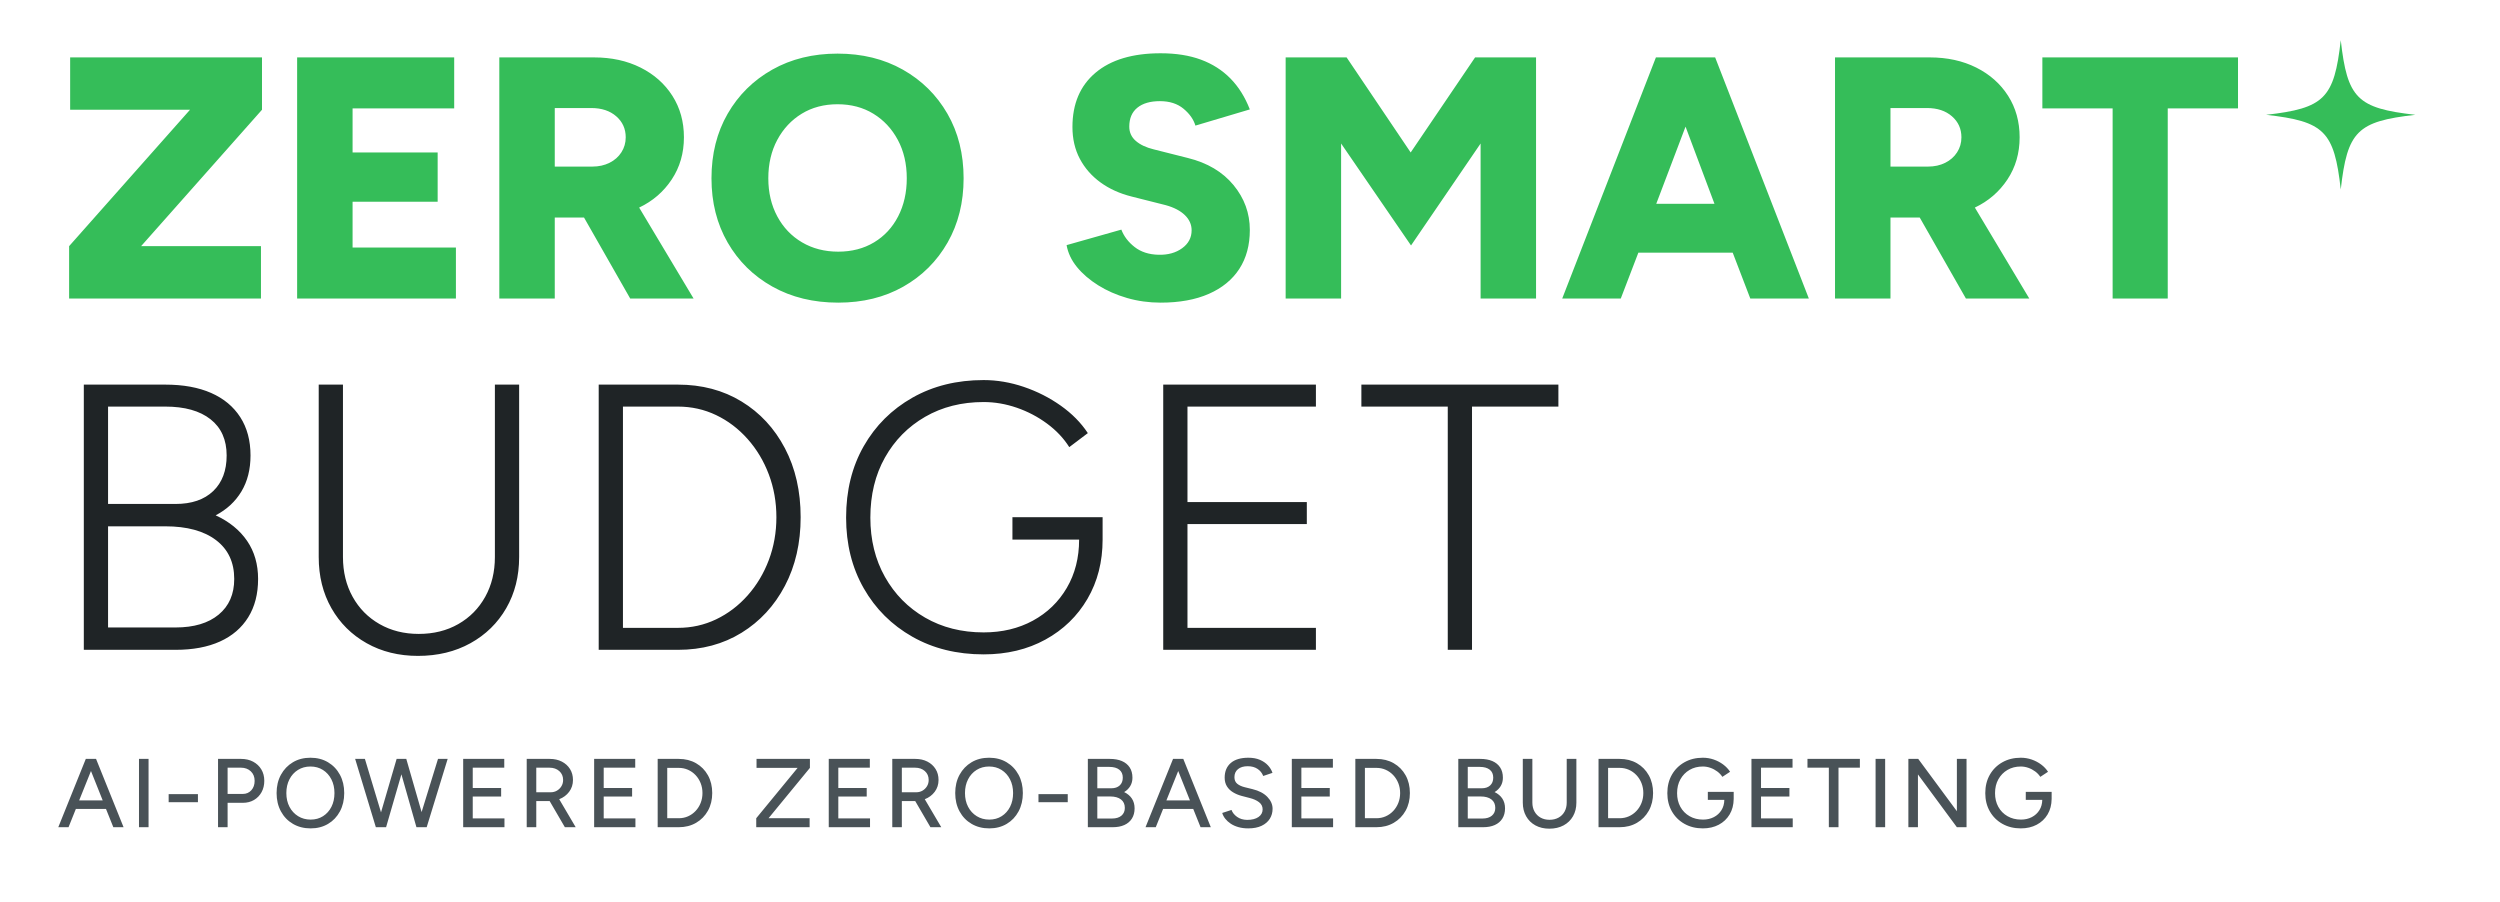
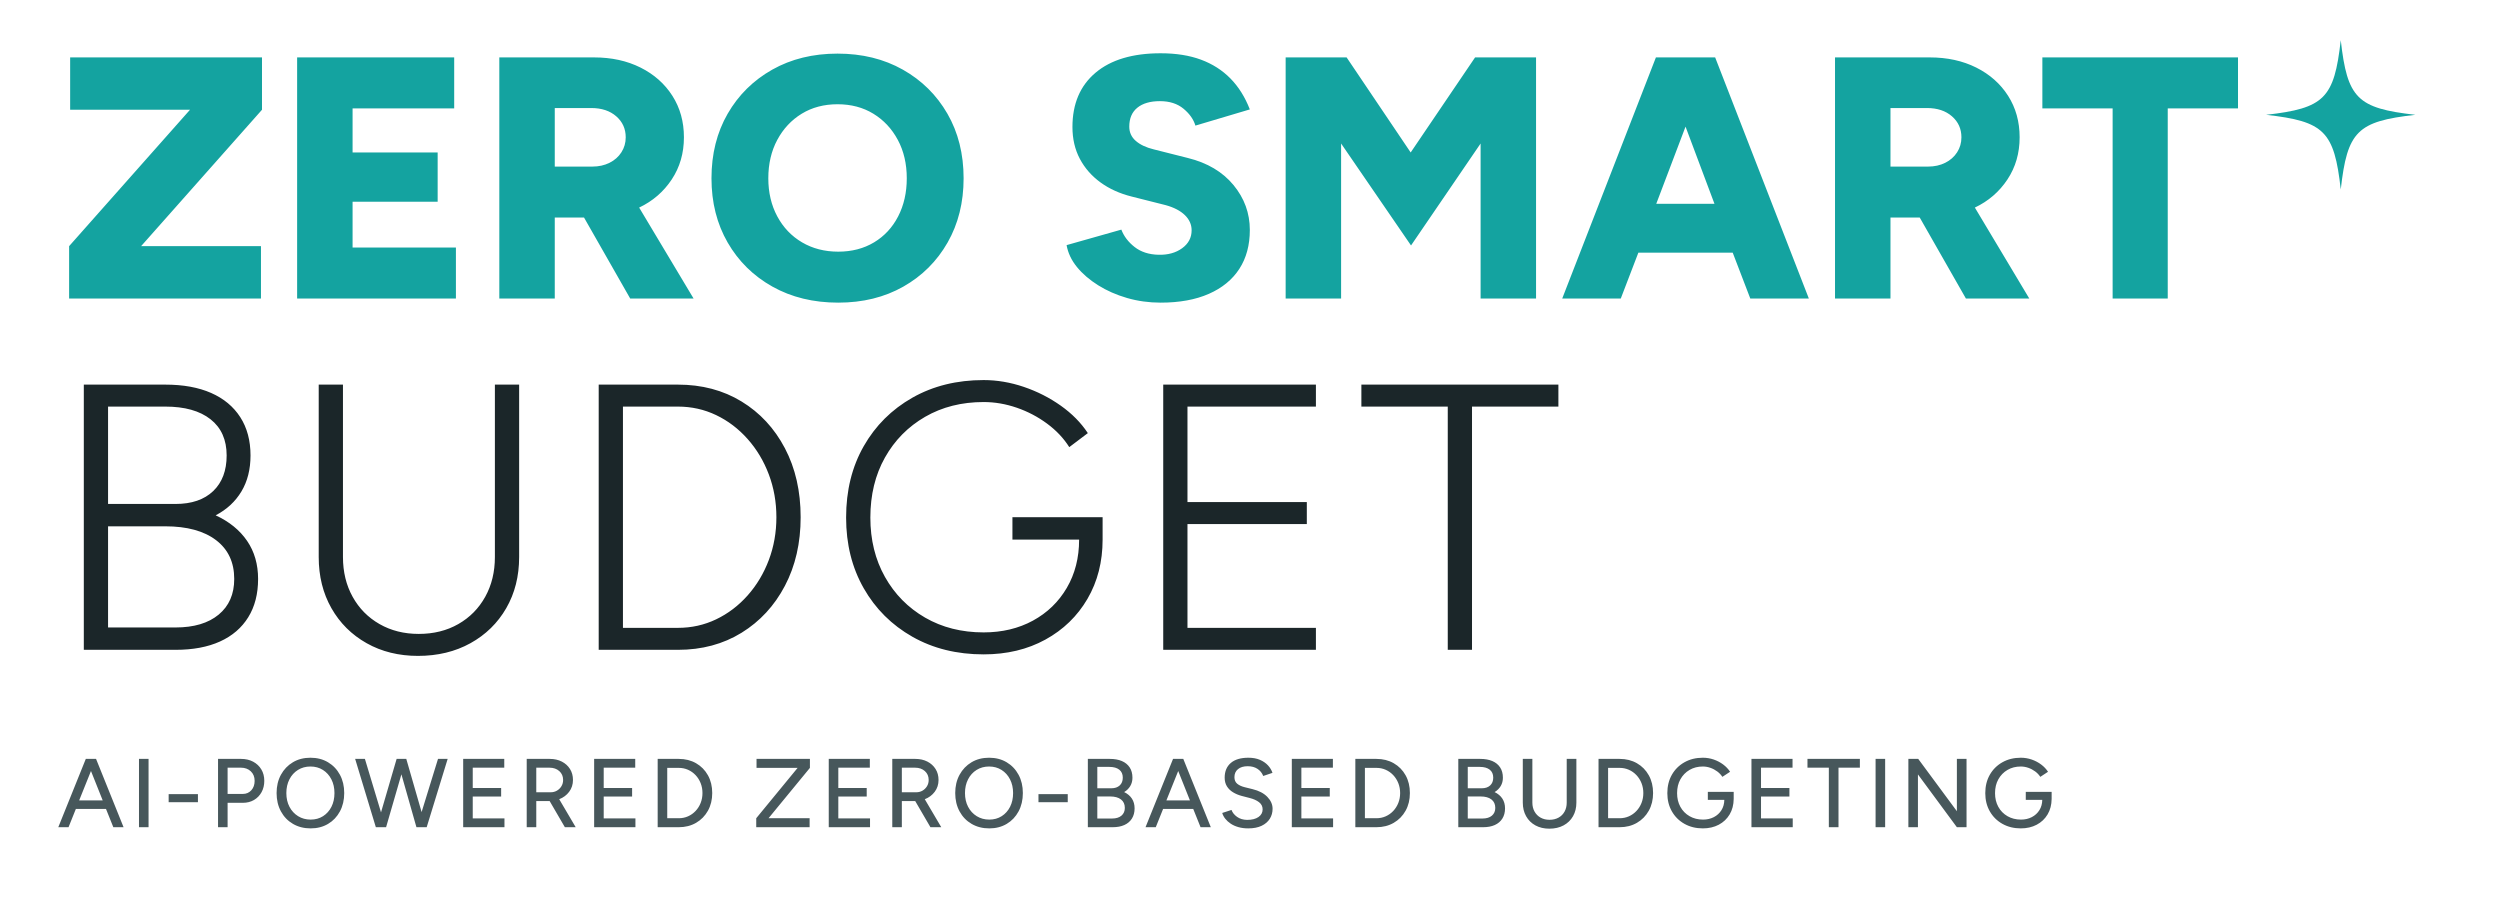
<svg xmlns="http://www.w3.org/2000/svg" viewBox="0 0 871 314" width="871" height="314" role="img" aria-label="Zero Smart Budget: AI-Powered Zero-Based Budgeting">
-   <path fill="#35bd59" d="M24.08 104.0V85.76L66.2 38.24H24.44V20.0H91.28V38.24L49.16 85.76H90.92V104.0Z M103.52 104.0V20.0H158.24V37.76H122.84V53.12H152.48V70.28H122.84V86.24H158.84V104.0Z M173.96 104.0V20.0H206.96Q216.08 20.0 223.16 23.54Q230.24 27.08 234.26 33.38Q238.28 39.68 238.28 47.84Q238.28 56.12 234.02 62.54Q229.76 68.96 222.68 72.32L241.64 104.0H219.56L203.48 75.8H193.28V104.0ZM193.28 58.04H206.36Q209.72 58.04 212.36 56.72Q215.0 55.4 216.5 53.06Q218.0 50.72 218.0 47.84Q218.0 43.4 214.7 40.52Q211.4 37.64 206.0 37.64H193.28Z M292.04 105.44Q279.08 105.44 269.12 99.86Q259.16 94.28 253.52 84.5Q247.88 74.72 247.88 62.12Q247.88 49.4 253.52 39.62Q259.16 29.84 269.06 24.26Q278.96 18.68 291.8 18.68Q304.64 18.68 314.54 24.26Q324.44 29.84 330.08 39.62Q335.72 49.4 335.72 62.12Q335.72 74.72 330.14 84.5Q324.56 94.28 314.72 99.86Q304.88 105.44 292.04 105.44ZM292.04 87.68Q299.12 87.68 304.52 84.44Q309.92 81.2 312.92 75.38Q315.92 69.56 315.92 62.12Q315.92 54.56 312.8 48.74Q309.68 42.92 304.28 39.62Q298.88 36.32 291.8 36.32Q284.72 36.32 279.32 39.62Q273.92 42.92 270.8 48.74Q267.68 54.56 267.68 62.12Q267.68 69.56 270.8 75.38Q273.92 81.2 279.44 84.44Q284.96 87.68 292.04 87.68Z  M404.36 105.44Q398.24 105.44 392.66 103.82Q387.08 102.2 382.58 99.38Q378.08 96.56 375.2 93.02Q372.32 89.48 371.6 85.4L390.68 80.0Q392 83.48 395.3 86.06Q398.6 88.64 403.64 88.76Q408.56 88.88 411.86 86.48Q415.16 84.08 415.16 80.24Q415.16 77.24 412.82 74.96Q410.48 72.68 406.16 71.48L394.28 68.48Q388.04 66.92 383.42 63.56Q378.8 60.2 376.22 55.34Q373.64 50.48 373.64 44.24Q373.64 32.12 381.68 25.34Q389.72 18.56 404.36 18.56Q412.4 18.56 418.4 20.78Q424.4 23.0 428.66 27.32Q432.92 31.64 435.44 38.12L416.48 43.76Q415.52 40.52 412.34 37.88Q409.16 35.24 404.12 35.24Q399.08 35.24 396.26 37.52Q393.44 39.8 393.44 44.12Q393.44 47.12 395.72 49.1Q398 51.08 401.96 52.04L413.84 55.04Q424.04 57.56 429.74 64.46Q435.44 71.36 435.44 80.12Q435.44 88.04 431.78 93.68Q428.12 99.32 421.16 102.38Q414.2 105.44 404.36 105.44Z M447.92 104.0V20.0H469.16L491.48 53.12L513.92 20.0H535.16V104.0H515.84V50.0L491.6 85.52L467.24 50.0V104.0Z M544.28 104.0 576.92 20.0H597.56L630.2 104.0H609.8L603.68 88.04H570.8L564.68 104.0ZM577.04 71.0H597.32L587.24 44.12Z M639.32 104.0V20.0H672.32Q681.44 20.0 688.52 23.54Q695.6 27.08 699.62 33.38Q703.64 39.68 703.64 47.84Q703.64 56.12 699.38 62.54Q695.12 68.96 688.04 72.32L707 104.0H684.92L668.84 75.8H658.64V104.0ZM658.64 58.04H671.72Q675.08 58.04 677.72 56.72Q680.36 55.4 681.86 53.06Q683.36 50.72 683.36 47.84Q683.36 43.4 680.06 40.52Q676.76 37.64 671.36 37.64H658.64Z M736.04 104.0V37.76H711.56V20.0H779.72V37.76H755.24V104.0Z" />
-   <path fill="#35bd59" d="M815.52,14 C817.808,34.28 821.24,37.712 841.52,40 C821.24,42.288 817.808,45.72 815.52,66 C813.232,45.72 809.8,42.288 789.52,40 C809.8,37.712 813.232,34.28 815.52,14 Z" />
-   <path fill="#1f2426" d="M29.2 226.4V134.0H57.58Q66.952 134.0 73.552 136.904Q80.152 139.808 83.716 145.352Q87.28 150.896 87.28 158.684Q87.28 165.944 84.112 171.224Q80.944 176.504 75.136 179.54Q82.264 182.84 86.092 188.45Q89.92 194.06 89.92 201.716Q89.92 209.504 86.488 215.048Q83.056 220.592 76.654 223.496Q70.252 226.4 61.144 226.4ZM37.648 218.612H61.144Q70.78 218.612 76.192 214.124Q81.604 209.636 81.604 201.716Q81.604 193.004 75.268 188.186Q68.932 183.368 57.58 183.368H37.648ZM37.648 175.58H61.144Q69.592 175.58 74.278 171.092Q78.964 166.604 78.964 158.684Q78.964 150.5 73.354 146.078Q67.744 141.656 57.58 141.656H37.648Z M145.624 228.512Q135.592 228.512 127.738 224.09Q119.884 219.668 115.462 211.88Q111.04 204.092 111.04 194.06V134.0H119.488V194.06Q119.488 201.848 122.854 207.92Q126.22 213.992 132.226 217.424Q138.232 220.856 145.888 220.856Q153.676 220.856 159.682 217.424Q165.688 213.992 169.054 207.92Q172.42 201.848 172.42 194.06V134.0H180.868V194.06Q180.868 204.092 176.38 211.88Q171.892 219.668 163.906 224.09Q155.92 228.512 145.624 228.512Z M208.588 226.4V134.0H236.176Q248.716 134.0 258.352 139.874Q267.988 145.748 273.466 156.176Q278.944 166.604 278.944 180.2Q278.944 193.664 273.466 204.092Q267.988 214.52 258.352 220.46Q248.716 226.4 236.176 226.4ZM217.036 218.744H236.176Q243.304 218.744 249.508 215.774Q255.712 212.804 260.464 207.458Q265.216 202.112 267.856 195.116Q270.496 188.12 270.496 180.2Q270.496 172.28 267.856 165.284Q265.216 158.288 260.464 152.942Q255.712 147.596 249.508 144.626Q243.304 141.656 236.176 141.656H217.036Z M342.7 227.984Q328.708 227.984 317.884 221.846Q307.06 215.708 300.922 204.95Q294.784 194.192 294.784 180.332Q294.784 166.208 300.922 155.45Q307.06 144.692 317.884 138.554Q328.708 132.416 342.7 132.416Q349.696 132.416 356.692 134.792Q363.688 137.168 369.562 141.326Q375.436 145.484 379.0 150.896L372.532 155.78Q369.628 151.16 364.81 147.596Q359.992 144.032 354.25 142.052Q348.508 140.072 342.7 140.072Q331.216 140.072 322.306 145.22Q313.396 150.368 308.314 159.41Q303.232 168.452 303.232 180.332Q303.232 191.948 308.314 200.99Q313.396 210.032 322.306 215.18Q331.216 220.328 342.7 220.328Q352.336 220.328 359.86 216.236Q367.384 212.144 371.674 204.818Q375.964 197.492 375.964 187.988H352.732V180.2H384.148V187.988Q384.148 199.604 378.868 208.646Q373.588 217.688 364.216 222.836Q354.844 227.984 342.7 227.984Z M405.268 226.4V134.0H458.464V141.656H413.716V174.92H455.296V182.576H413.716V218.744H458.464V226.4Z M504.4 226.4V141.656H474.304V134.0H542.944V141.656H512.848V226.4Z" />
-   <path fill="#495257" d="M20.306 288.2 29.894 264.4H33.464L43.052 288.2H39.482L36.932 281.842H26.426L23.876 288.2ZM27.582 278.85H35.776L31.696 268.616Z M48.424 288.2V264.4H51.756V288.2Z M58.76 279.496V276.674H68.96V279.496Z M75.964 288.2V264.4H83.988Q86.368 264.4 88.187 265.369Q90.006 266.338 91.043 268.055Q92.08 269.772 92.08 272.05Q92.08 274.26 91.128 275.994Q90.176 277.728 88.493 278.714Q86.81 279.7 84.634 279.7H79.296V288.2ZM79.296 276.606H84.6Q86.402 276.606 87.558 275.331Q88.714 274.056 88.714 272.05Q88.714 269.976 87.371 268.718Q86.028 267.46 83.954 267.46H79.296Z M108.23 288.608Q104.762 288.608 102.076 287.044Q99.39 285.48 97.877 282.692Q96.364 279.904 96.364 276.3Q96.364 272.696 97.877 269.925Q99.39 267.154 102.042 265.573Q104.694 263.992 108.162 263.992Q111.63 263.992 114.282 265.573Q116.934 267.154 118.43 269.925Q119.926 272.696 119.926 276.3Q119.926 279.904 118.43 282.692Q116.934 285.48 114.299 287.044Q111.664 288.608 108.23 288.608ZM108.23 285.548Q110.678 285.548 112.548 284.358Q114.418 283.168 115.472 281.094Q116.526 279.02 116.526 276.3Q116.526 273.614 115.455 271.523Q114.384 269.432 112.497 268.242Q110.61 267.052 108.162 267.052Q105.714 267.052 103.81 268.242Q101.906 269.432 100.835 271.523Q99.764 273.614 99.764 276.3Q99.764 279.02 100.852 281.094Q101.94 283.168 103.861 284.358Q105.782 285.548 108.23 285.548Z M130.942 288.2 123.734 264.4H127.134L132.744 283.032L138.184 264.4H141.55L146.888 282.93L152.6 264.4H155.966L148.656 288.2H145.086L139.85 269.772L134.512 288.2Z M161.372 288.2V264.4H175.686V267.46H164.704V274.532H174.598V277.524H164.704V285.14H175.754V288.2Z M183.506 288.2V264.4H191.53Q193.91 264.4 195.729 265.335Q197.548 266.27 198.585 267.919Q199.622 269.568 199.622 271.744Q199.622 274.09 198.296 275.858Q196.97 277.626 194.828 278.442L200.574 288.2H196.8L191.496 279.088H186.838V288.2ZM186.838 276.028H191.836Q193.06 276.028 194.029 275.467Q194.998 274.906 195.593 273.937Q196.188 272.968 196.188 271.744Q196.188 269.84 194.862 268.65Q193.536 267.46 191.428 267.46H186.838Z M207 288.2V264.4H221.314V267.46H210.332V274.532H220.226V277.524H210.332V285.14H221.382V288.2Z M229.134 288.2V264.4H236.478Q239.878 264.4 242.513 265.913Q245.148 267.426 246.644 270.112Q248.14 272.798 248.14 276.3Q248.14 279.768 246.644 282.454Q245.148 285.14 242.513 286.67Q239.878 288.2 236.478 288.2ZM232.466 285.072H236.478Q238.212 285.072 239.708 284.409Q241.204 283.746 242.343 282.539Q243.482 281.332 244.111 279.734Q244.74 278.136 244.74 276.3Q244.74 274.464 244.111 272.866Q243.482 271.268 242.343 270.061Q241.204 268.854 239.708 268.191Q238.212 267.528 236.478 267.528H232.466Z  M263.474 288.2V285.072L277.89 267.528H263.576V264.4H282.174V267.528L267.758 285.072H282.072V288.2Z M288.736 288.2V264.4H303.05V267.46H292.068V274.532H301.962V277.524H292.068V285.14H303.118V288.2Z M310.87 288.2V264.4H318.894Q321.274 264.4 323.093 265.335Q324.912 266.27 325.949 267.919Q326.986 269.568 326.986 271.744Q326.986 274.09 325.66 275.858Q324.334 277.626 322.192 278.442L327.938 288.2H324.164L318.86 279.088H314.202V288.2ZM314.202 276.028H319.2Q320.424 276.028 321.393 275.467Q322.362 274.906 322.957 273.937Q323.552 272.968 323.552 271.744Q323.552 269.84 322.226 268.65Q320.9 267.46 318.792 267.46H314.202Z M344.666 288.608Q341.198 288.608 338.512 287.044Q335.826 285.48 334.313 282.692Q332.8 279.904 332.8 276.3Q332.8 272.696 334.313 269.925Q335.826 267.154 338.478 265.573Q341.13 263.992 344.598 263.992Q348.066 263.992 350.718 265.573Q353.37 267.154 354.866 269.925Q356.362 272.696 356.362 276.3Q356.362 279.904 354.866 282.692Q353.37 285.48 350.735 287.044Q348.1 288.608 344.666 288.608ZM344.666 285.548Q347.114 285.548 348.984 284.358Q350.854 283.168 351.908 281.094Q352.962 279.02 352.962 276.3Q352.962 273.614 351.891 271.523Q350.82 269.432 348.933 268.242Q347.046 267.052 344.598 267.052Q342.15 267.052 340.246 268.242Q338.342 269.432 337.271 271.523Q336.2 273.614 336.2 276.3Q336.2 279.02 337.288 281.094Q338.376 283.168 340.297 284.358Q342.218 285.548 344.666 285.548Z M361.802 279.496V276.674H372.002V279.496Z M379.006 288.2V264.4H386.656Q389.104 264.4 390.855 265.148Q392.606 265.896 393.575 267.358Q394.544 268.82 394.544 270.962Q394.544 272.594 393.779 273.869Q393.014 275.144 391.654 275.96Q393.422 276.81 394.357 278.238Q395.292 279.666 395.292 281.638Q395.292 283.712 394.357 285.191Q393.422 286.67 391.722 287.435Q390.022 288.2 387.642 288.2ZM382.304 285.174H387.438Q389.546 285.174 390.719 284.171Q391.892 283.168 391.892 281.468Q391.892 279.564 390.549 278.527Q389.206 277.49 386.792 277.49H382.304ZM382.304 274.634H387.2Q389.036 274.634 390.107 273.648Q391.178 272.662 391.178 270.928Q391.178 269.126 389.954 268.157Q388.73 267.188 386.52 267.188H382.304Z M399.1 288.2 408.688 264.4H412.258L421.846 288.2H418.276L415.726 281.842H405.22L402.67 288.2ZM406.376 278.85H414.57L410.49 268.616Z M434.902 288.608Q432.998 288.608 431.451 288.166Q429.904 287.724 428.765 286.959Q427.626 286.194 426.878 285.242Q426.13 284.29 425.824 283.236L429.054 282.182Q429.564 283.576 430.992 284.596Q432.42 285.616 434.494 285.65Q437.01 285.65 438.455 284.647Q439.9 283.644 439.9 281.978Q439.9 280.448 438.642 279.479Q437.384 278.51 435.31 278.0L432.556 277.286Q430.924 276.844 429.581 276.028Q428.238 275.212 427.456 273.954Q426.674 272.696 426.674 270.928Q426.674 267.664 428.799 265.828Q430.924 263.992 434.936 263.992Q437.248 263.992 438.948 264.723Q440.648 265.454 441.753 266.644Q442.858 267.834 443.334 269.262L440.104 270.35Q439.526 268.82 438.132 267.885Q436.738 266.95 434.698 266.95Q432.556 266.95 431.315 267.97Q430.074 268.99 430.074 270.758Q430.074 272.254 431.043 273.053Q432.012 273.852 433.644 274.26L436.398 274.94Q439.73 275.756 441.549 277.643Q443.368 279.53 443.368 281.774Q443.368 283.712 442.399 285.259Q441.43 286.806 439.543 287.707Q437.656 288.608 434.902 288.608Z M450.066 288.2V264.4H464.38V267.46H453.398V274.532H463.292V277.524H453.398V285.14H464.448V288.2Z M472.2 288.2V264.4H479.544Q482.944 264.4 485.579 265.913Q488.214 267.426 489.71 270.112Q491.206 272.798 491.206 276.3Q491.206 279.768 489.71 282.454Q488.214 285.14 485.579 286.67Q482.944 288.2 479.544 288.2ZM475.532 285.072H479.544Q481.278 285.072 482.774 284.409Q484.27 283.746 485.409 282.539Q486.548 281.332 487.177 279.734Q487.806 278.136 487.806 276.3Q487.806 274.464 487.177 272.866Q486.548 271.268 485.409 270.061Q484.27 268.854 482.774 268.191Q481.278 267.528 479.544 267.528H475.532Z  M508.07 288.2V264.4H515.72Q518.168 264.4 519.919 265.148Q521.67 265.896 522.639 267.358Q523.608 268.82 523.608 270.962Q523.608 272.594 522.843 273.869Q522.078 275.144 520.718 275.96Q522.486 276.81 523.421 278.238Q524.356 279.666 524.356 281.638Q524.356 283.712 523.421 285.191Q522.486 286.67 520.786 287.435Q519.086 288.2 516.706 288.2ZM511.368 285.174H516.502Q518.61 285.174 519.783 284.171Q520.956 283.168 520.956 281.468Q520.956 279.564 519.613 278.527Q518.27 277.49 515.856 277.49H511.368ZM511.368 274.634H516.264Q518.1 274.634 519.171 273.648Q520.242 272.662 520.242 270.928Q520.242 269.126 519.018 268.157Q517.794 267.188 515.584 267.188H511.368Z M539.792 288.71Q537.038 288.71 534.947 287.571Q532.856 286.432 531.7 284.375Q530.544 282.318 530.544 279.632V264.4H533.876V279.632Q533.876 281.4 534.641 282.76Q535.406 284.12 536.749 284.868Q538.092 285.616 539.86 285.616Q541.628 285.616 542.988 284.868Q544.348 284.12 545.096 282.76Q545.844 281.4 545.844 279.632V264.4H549.21V279.632Q549.21 282.318 548.037 284.375Q546.864 286.432 544.739 287.571Q542.614 288.71 539.792 288.71Z M556.928 288.2V264.4H564.272Q567.672 264.4 570.307 265.913Q572.942 267.426 574.438 270.112Q575.934 272.798 575.934 276.3Q575.934 279.768 574.438 282.454Q572.942 285.14 570.307 286.67Q567.672 288.2 564.272 288.2ZM560.26 285.072H564.272Q566.006 285.072 567.502 284.409Q568.998 283.746 570.137 282.539Q571.276 281.332 571.905 279.734Q572.534 278.136 572.534 276.3Q572.534 274.464 571.905 272.866Q571.276 271.268 570.137 270.061Q568.998 268.854 567.502 268.191Q566.006 267.528 564.272 267.528H560.26Z M593.274 288.608Q589.67 288.608 586.865 287.027Q584.06 285.446 582.479 282.675Q580.898 279.904 580.898 276.334Q580.898 272.696 582.479 269.925Q584.06 267.154 586.865 265.573Q589.67 263.992 593.274 263.992Q595.246 263.992 597.065 264.621Q598.884 265.25 600.363 266.355Q601.842 267.46 602.76 268.888L600.074 270.656Q599.394 269.602 598.306 268.786Q597.218 267.97 595.909 267.511Q594.6 267.052 593.274 267.052Q590.656 267.052 588.633 268.242Q586.61 269.432 585.454 271.506Q584.298 273.58 584.298 276.334Q584.298 279.02 585.437 281.094Q586.576 283.168 588.633 284.358Q590.69 285.548 593.342 285.548Q595.45 285.548 597.116 284.681Q598.782 283.814 599.751 282.267Q600.72 280.72 600.754 278.68H595.008V275.892H604.018V278.34Q603.984 281.434 602.607 283.746Q601.23 286.058 598.816 287.333Q596.402 288.608 593.274 288.608Z M610.206 288.2V264.4H624.52V267.46H613.538V274.532H623.432V277.524H613.538V285.14H624.588V288.2Z M637.168 288.2V267.46H629.722V264.4H647.98V267.46H640.534V288.2Z M653.454 288.2V264.4H656.786V288.2Z M664.878 288.2V264.4H668.312L681.776 282.624V264.4H685.142V288.2H681.776L668.21 269.806V288.2Z M704.046 288.608Q700.442 288.608 697.637 287.027Q694.832 285.446 693.251 282.675Q691.67 279.904 691.67 276.334Q691.67 272.696 693.251 269.925Q694.832 267.154 697.637 265.573Q700.442 263.992 704.046 263.992Q706.018 263.992 707.837 264.621Q709.656 265.25 711.135 266.355Q712.614 267.46 713.532 268.888L710.846 270.656Q710.166 269.602 709.078 268.786Q707.99 267.97 706.681 267.511Q705.372 267.052 704.046 267.052Q701.428 267.052 699.405 268.242Q697.382 269.432 696.226 271.506Q695.07 273.58 695.07 276.334Q695.07 279.02 696.209 281.094Q697.348 283.168 699.405 284.358Q701.462 285.548 704.114 285.548Q706.222 285.548 707.888 284.681Q709.554 283.814 710.523 282.267Q711.492 280.72 711.526 278.68H705.78V275.892H714.79V278.34Q714.756 281.434 713.379 283.746Q712.002 286.058 709.588 287.333Q707.174 288.608 704.046 288.608Z" />
+   <path fill="#14a3a0" d="M24.08 104.0V85.76L66.2 38.24H24.44V20.0H91.28V38.24L49.16 85.76H90.92V104.0Z M103.52 104.0V20.0H158.24V37.76H122.84V53.12H152.48V70.28H122.84V86.24H158.84V104.0Z M173.96 104.0V20.0H206.96Q216.08 20.0 223.16 23.54Q230.24 27.08 234.26 33.38Q238.28 39.68 238.28 47.84Q238.28 56.12 234.02 62.54Q229.76 68.96 222.68 72.32L241.64 104.0H219.56L203.48 75.8H193.28V104.0ZM193.28 58.04H206.36Q209.72 58.04 212.36 56.72Q215.0 55.4 216.5 53.06Q218.0 50.72 218.0 47.84Q218.0 43.4 214.7 40.52Q211.4 37.64 206.0 37.64H193.28Z M292.04 105.44Q279.08 105.44 269.12 99.86Q259.16 94.28 253.52 84.5Q247.88 74.72 247.88 62.12Q247.88 49.4 253.52 39.62Q259.16 29.84 269.06 24.26Q278.96 18.68 291.8 18.68Q304.64 18.68 314.54 24.26Q324.44 29.84 330.08 39.62Q335.72 49.4 335.72 62.12Q335.72 74.72 330.14 84.5Q324.56 94.28 314.72 99.86Q304.88 105.44 292.04 105.44ZM292.04 87.68Q299.12 87.68 304.52 84.44Q309.92 81.2 312.92 75.38Q315.92 69.56 315.92 62.12Q315.92 54.56 312.8 48.74Q309.68 42.92 304.28 39.62Q298.88 36.32 291.8 36.32Q284.72 36.32 279.32 39.62Q273.92 42.92 270.8 48.74Q267.68 54.56 267.68 62.12Q267.68 69.56 270.8 75.38Q273.92 81.2 279.44 84.44Q284.96 87.68 292.04 87.68Z  M404.36 105.44Q398.24 105.44 392.66 103.82Q387.08 102.2 382.58 99.38Q378.08 96.56 375.2 93.02Q372.32 89.48 371.6 85.4L390.68 80.0Q392 83.48 395.3 86.06Q398.6 88.64 403.64 88.76Q408.56 88.88 411.86 86.48Q415.16 84.08 415.16 80.24Q415.16 77.24 412.82 74.96Q410.48 72.68 406.16 71.48L394.28 68.48Q388.04 66.92 383.42 63.56Q378.8 60.2 376.22 55.34Q373.64 50.48 373.64 44.24Q373.64 32.12 381.68 25.34Q389.72 18.56 404.36 18.56Q412.4 18.56 418.4 20.78Q424.4 23.0 428.66 27.32Q432.92 31.64 435.44 38.12L416.48 43.76Q415.52 40.52 412.34 37.88Q409.16 35.24 404.12 35.24Q399.08 35.24 396.26 37.52Q393.44 39.8 393.44 44.12Q393.44 47.12 395.72 49.1Q398 51.08 401.96 52.04L413.84 55.04Q424.04 57.56 429.74 64.46Q435.44 71.36 435.44 80.12Q435.44 88.04 431.78 93.68Q428.12 99.32 421.16 102.38Q414.2 105.44 404.36 105.44Z M447.92 104.0V20.0H469.16L491.48 53.12L513.92 20.0H535.16V104.0H515.84V50.0L491.6 85.52L467.24 50.0V104.0Z M544.28 104.0 576.92 20.0H597.56L630.2 104.0H609.8L603.68 88.04H570.8L564.68 104.0ZM577.04 71.0H597.32L587.24 44.12Z M639.32 104.0V20.0H672.32Q681.44 20.0 688.52 23.54Q695.6 27.08 699.62 33.38Q703.64 39.68 703.64 47.84Q703.64 56.12 699.38 62.54Q695.12 68.96 688.04 72.32L707 104.0H684.92L668.84 75.8H658.64V104.0ZM658.64 58.04H671.72Q675.08 58.04 677.72 56.72Q680.36 55.4 681.86 53.06Q683.36 50.72 683.36 47.84Q683.36 43.4 680.06 40.52Q676.76 37.64 671.36 37.64H658.64Z M736.04 104.0V37.76H711.56V20.0H779.72V37.76H755.24V104.0Z" />
+   <path fill="#14a3a0" d="M815.52,14 C817.808,34.28 821.24,37.712 841.52,40 C821.24,42.288 817.808,45.72 815.52,66 C813.232,45.72 809.8,42.288 789.52,40 C809.8,37.712 813.232,34.28 815.52,14 Z" />
+   <path fill="#1b2629" d="M29.2 226.4V134.0H57.58Q66.952 134.0 73.552 136.904Q80.152 139.808 83.716 145.352Q87.28 150.896 87.28 158.684Q87.28 165.944 84.112 171.224Q80.944 176.504 75.136 179.54Q82.264 182.84 86.092 188.45Q89.92 194.06 89.92 201.716Q89.92 209.504 86.488 215.048Q83.056 220.592 76.654 223.496Q70.252 226.4 61.144 226.4ZM37.648 218.612H61.144Q70.78 218.612 76.192 214.124Q81.604 209.636 81.604 201.716Q81.604 193.004 75.268 188.186Q68.932 183.368 57.58 183.368H37.648ZM37.648 175.58H61.144Q69.592 175.58 74.278 171.092Q78.964 166.604 78.964 158.684Q78.964 150.5 73.354 146.078Q67.744 141.656 57.58 141.656H37.648Z M145.624 228.512Q135.592 228.512 127.738 224.09Q119.884 219.668 115.462 211.88Q111.04 204.092 111.04 194.06V134.0H119.488V194.06Q119.488 201.848 122.854 207.92Q126.22 213.992 132.226 217.424Q138.232 220.856 145.888 220.856Q153.676 220.856 159.682 217.424Q165.688 213.992 169.054 207.92Q172.42 201.848 172.42 194.06V134.0H180.868V194.06Q180.868 204.092 176.38 211.88Q171.892 219.668 163.906 224.09Q155.92 228.512 145.624 228.512Z M208.588 226.4V134.0H236.176Q248.716 134.0 258.352 139.874Q267.988 145.748 273.466 156.176Q278.944 166.604 278.944 180.2Q278.944 193.664 273.466 204.092Q267.988 214.52 258.352 220.46Q248.716 226.4 236.176 226.4ZM217.036 218.744H236.176Q243.304 218.744 249.508 215.774Q255.712 212.804 260.464 207.458Q265.216 202.112 267.856 195.116Q270.496 188.12 270.496 180.2Q270.496 172.28 267.856 165.284Q265.216 158.288 260.464 152.942Q255.712 147.596 249.508 144.626Q243.304 141.656 236.176 141.656H217.036Z M342.7 227.984Q328.708 227.984 317.884 221.846Q307.06 215.708 300.922 204.95Q294.784 194.192 294.784 180.332Q294.784 166.208 300.922 155.45Q307.06 144.692 317.884 138.554Q328.708 132.416 342.7 132.416Q349.696 132.416 356.692 134.792Q363.688 137.168 369.562 141.326Q375.436 145.484 379.0 150.896L372.532 155.78Q369.628 151.16 364.81 147.596Q359.992 144.032 354.25 142.052Q348.508 140.072 342.7 140.072Q331.216 140.072 322.306 145.22Q313.396 150.368 308.314 159.41Q303.232 168.452 303.232 180.332Q303.232 191.948 308.314 200.99Q313.396 210.032 322.306 215.18Q331.216 220.328 342.7 220.328Q352.336 220.328 359.86 216.236Q367.384 212.144 371.674 204.818Q375.964 197.492 375.964 187.988H352.732V180.2H384.148V187.988Q384.148 199.604 378.868 208.646Q373.588 217.688 364.216 222.836Q354.844 227.984 342.7 227.984Z M405.268 226.4V134.0H458.464V141.656H413.716V174.92H455.296V182.576H413.716V218.744H458.464V226.4Z M504.4 226.4V141.656H474.304V134.0H542.944V141.656H512.848V226.4Z" />
+   <path fill="#47575b" d="M20.306 288.2 29.894 264.4H33.464L43.052 288.2H39.482L36.932 281.842H26.426L23.876 288.2ZM27.582 278.85H35.776L31.696 268.616Z M48.424 288.2V264.4H51.756V288.2Z M58.76 279.496V276.674H68.96V279.496Z M75.964 288.2V264.4H83.988Q86.368 264.4 88.187 265.369Q90.006 266.338 91.043 268.055Q92.08 269.772 92.08 272.05Q92.08 274.26 91.128 275.994Q90.176 277.728 88.493 278.714Q86.81 279.7 84.634 279.7H79.296V288.2ZM79.296 276.606H84.6Q86.402 276.606 87.558 275.331Q88.714 274.056 88.714 272.05Q88.714 269.976 87.371 268.718Q86.028 267.46 83.954 267.46H79.296Z M108.23 288.608Q104.762 288.608 102.076 287.044Q99.39 285.48 97.877 282.692Q96.364 279.904 96.364 276.3Q96.364 272.696 97.877 269.925Q99.39 267.154 102.042 265.573Q104.694 263.992 108.162 263.992Q111.63 263.992 114.282 265.573Q116.934 267.154 118.43 269.925Q119.926 272.696 119.926 276.3Q119.926 279.904 118.43 282.692Q116.934 285.48 114.299 287.044Q111.664 288.608 108.23 288.608ZM108.23 285.548Q110.678 285.548 112.548 284.358Q114.418 283.168 115.472 281.094Q116.526 279.02 116.526 276.3Q116.526 273.614 115.455 271.523Q114.384 269.432 112.497 268.242Q110.61 267.052 108.162 267.052Q105.714 267.052 103.81 268.242Q101.906 269.432 100.835 271.523Q99.764 273.614 99.764 276.3Q99.764 279.02 100.852 281.094Q101.94 283.168 103.861 284.358Q105.782 285.548 108.23 285.548Z M130.942 288.2 123.734 264.4H127.134L132.744 283.032L138.184 264.4H141.55L146.888 282.93L152.6 264.4H155.966L148.656 288.2H145.086L139.85 269.772L134.512 288.2Z M161.372 288.2V264.4H175.686V267.46H164.704V274.532H174.598V277.524H164.704V285.14H175.754V288.2Z M183.506 288.2V264.4H191.53Q193.91 264.4 195.729 265.335Q197.548 266.27 198.585 267.919Q199.622 269.568 199.622 271.744Q199.622 274.09 198.296 275.858Q196.97 277.626 194.828 278.442L200.574 288.2H196.8L191.496 279.088H186.838V288.2ZM186.838 276.028H191.836Q193.06 276.028 194.029 275.467Q194.998 274.906 195.593 273.937Q196.188 272.968 196.188 271.744Q196.188 269.84 194.862 268.65Q193.536 267.46 191.428 267.46H186.838Z M207 288.2V264.4H221.314V267.46H210.332V274.532H220.226V277.524H210.332V285.14H221.382V288.2Z M229.134 288.2V264.4H236.478Q239.878 264.4 242.513 265.913Q245.148 267.426 246.644 270.112Q248.14 272.798 248.14 276.3Q248.14 279.768 246.644 282.454Q245.148 285.14 242.513 286.67Q239.878 288.2 236.478 288.2ZM232.466 285.072H236.478Q238.212 285.072 239.708 284.409Q241.204 283.746 242.343 282.539Q243.482 281.332 244.111 279.734Q244.74 278.136 244.74 276.3Q244.74 274.464 244.111 272.866Q243.482 271.268 242.343 270.061Q241.204 268.854 239.708 268.191Q238.212 267.528 236.478 267.528H232.466Z  M263.474 288.2V285.072L277.89 267.528H263.576V264.4H282.174V267.528L267.758 285.072H282.072V288.2Z M288.736 288.2V264.4H303.05V267.46H292.068V274.532H301.962V277.524H292.068V285.14H303.118V288.2Z M310.87 288.2V264.4H318.894Q321.274 264.4 323.093 265.335Q324.912 266.27 325.949 267.919Q326.986 269.568 326.986 271.744Q326.986 274.09 325.66 275.858Q324.334 277.626 322.192 278.442L327.938 288.2H324.164L318.86 279.088H314.202V288.2ZM314.202 276.028H319.2Q320.424 276.028 321.393 275.467Q322.362 274.906 322.957 273.937Q323.552 272.968 323.552 271.744Q323.552 269.84 322.226 268.65Q320.9 267.46 318.792 267.46H314.202Z M344.666 288.608Q341.198 288.608 338.512 287.044Q335.826 285.48 334.313 282.692Q332.8 279.904 332.8 276.3Q332.8 272.696 334.313 269.925Q335.826 267.154 338.478 265.573Q341.13 263.992 344.598 263.992Q348.066 263.992 350.718 265.573Q353.37 267.154 354.866 269.925Q356.362 272.696 356.362 276.3Q356.362 279.904 354.866 282.692Q353.37 285.48 350.735 287.044Q348.1 288.608 344.666 288.608ZM344.666 285.548Q347.114 285.548 348.984 284.358Q350.854 283.168 351.908 281.094Q352.962 279.02 352.962 276.3Q352.962 273.614 351.891 271.523Q350.82 269.432 348.933 268.242Q347.046 267.052 344.598 267.052Q342.15 267.052 340.246 268.242Q338.342 269.432 337.271 271.523Q336.2 273.614 336.2 276.3Q336.2 279.02 337.288 281.094Q338.376 283.168 340.297 284.358Q342.218 285.548 344.666 285.548Z M361.802 279.496V276.674H372.002V279.496Z M379.006 288.2V264.4H386.656Q389.104 264.4 390.855 265.148Q392.606 265.896 393.575 267.358Q394.544 268.82 394.544 270.962Q394.544 272.594 393.779 273.869Q393.014 275.144 391.654 275.96Q393.422 276.81 394.357 278.238Q395.292 279.666 395.292 281.638Q395.292 283.712 394.357 285.191Q393.422 286.67 391.722 287.435Q390.022 288.2 387.642 288.2ZM382.304 285.174H387.438Q389.546 285.174 390.719 284.171Q391.892 283.168 391.892 281.468Q391.892 279.564 390.549 278.527Q389.206 277.49 386.792 277.49H382.304ZM382.304 274.634H387.2Q389.036 274.634 390.107 273.648Q391.178 272.662 391.178 270.928Q391.178 269.126 389.954 268.157Q388.73 267.188 386.52 267.188H382.304Z M399.1 288.2 408.688 264.4H412.258L421.846 288.2H418.276L415.726 281.842H405.22L402.67 288.2ZM406.376 278.85H414.57L410.49 268.616Z M434.902 288.608Q432.998 288.608 431.451 288.166Q429.904 287.724 428.765 286.959Q427.626 286.194 426.878 285.242Q426.13 284.29 425.824 283.236L429.054 282.182Q429.564 283.576 430.992 284.596Q432.42 285.616 434.494 285.65Q437.01 285.65 438.455 284.647Q439.9 283.644 439.9 281.978Q439.9 280.448 438.642 279.479Q437.384 278.51 435.31 278.0L432.556 277.286Q430.924 276.844 429.581 276.028Q428.238 275.212 427.456 273.954Q426.674 272.696 426.674 270.928Q426.674 267.664 428.799 265.828Q430.924 263.992 434.936 263.992Q437.248 263.992 438.948 264.723Q440.648 265.454 441.753 266.644Q442.858 267.834 443.334 269.262L440.104 270.35Q439.526 268.82 438.132 267.885Q436.738 266.95 434.698 266.95Q432.556 266.95 431.315 267.97Q430.074 268.99 430.074 270.758Q430.074 272.254 431.043 273.053Q432.012 273.852 433.644 274.26L436.398 274.94Q439.73 275.756 441.549 277.643Q443.368 279.53 443.368 281.774Q443.368 283.712 442.399 285.259Q441.43 286.806 439.543 287.707Q437.656 288.608 434.902 288.608Z M450.066 288.2V264.4H464.38V267.46H453.398V274.532H463.292V277.524H453.398V285.14H464.448V288.2Z M472.2 288.2V264.4H479.544Q482.944 264.4 485.579 265.913Q488.214 267.426 489.71 270.112Q491.206 272.798 491.206 276.3Q491.206 279.768 489.71 282.454Q488.214 285.14 485.579 286.67Q482.944 288.2 479.544 288.2ZM475.532 285.072H479.544Q481.278 285.072 482.774 284.409Q484.27 283.746 485.409 282.539Q486.548 281.332 487.177 279.734Q487.806 278.136 487.806 276.3Q487.806 274.464 487.177 272.866Q486.548 271.268 485.409 270.061Q484.27 268.854 482.774 268.191Q481.278 267.528 479.544 267.528H475.532Z  M508.07 288.2V264.4H515.72Q518.168 264.4 519.919 265.148Q521.67 265.896 522.639 267.358Q523.608 268.82 523.608 270.962Q523.608 272.594 522.843 273.869Q522.078 275.144 520.718 275.96Q522.486 276.81 523.421 278.238Q524.356 279.666 524.356 281.638Q524.356 283.712 523.421 285.191Q522.486 286.67 520.786 287.435Q519.086 288.2 516.706 288.2ZM511.368 285.174H516.502Q518.61 285.174 519.783 284.171Q520.956 283.168 520.956 281.468Q520.956 279.564 519.613 278.527Q518.27 277.49 515.856 277.49H511.368ZM511.368 274.634H516.264Q518.1 274.634 519.171 273.648Q520.242 272.662 520.242 270.928Q520.242 269.126 519.018 268.157Q517.794 267.188 515.584 267.188H511.368Z M539.792 288.71Q537.038 288.71 534.947 287.571Q532.856 286.432 531.7 284.375Q530.544 282.318 530.544 279.632V264.4H533.876V279.632Q533.876 281.4 534.641 282.76Q535.406 284.12 536.749 284.868Q538.092 285.616 539.86 285.616Q541.628 285.616 542.988 284.868Q544.348 284.12 545.096 282.76Q545.844 281.4 545.844 279.632V264.4H549.21V279.632Q549.21 282.318 548.037 284.375Q546.864 286.432 544.739 287.571Q542.614 288.71 539.792 288.71Z M556.928 288.2V264.4H564.272Q567.672 264.4 570.307 265.913Q572.942 267.426 574.438 270.112Q575.934 272.798 575.934 276.3Q575.934 279.768 574.438 282.454Q572.942 285.14 570.307 286.67Q567.672 288.2 564.272 288.2ZM560.26 285.072H564.272Q566.006 285.072 567.502 284.409Q568.998 283.746 570.137 282.539Q571.276 281.332 571.905 279.734Q572.534 278.136 572.534 276.3Q572.534 274.464 571.905 272.866Q571.276 271.268 570.137 270.061Q568.998 268.854 567.502 268.191Q566.006 267.528 564.272 267.528H560.26Z M593.274 288.608Q589.67 288.608 586.865 287.027Q584.06 285.446 582.479 282.675Q580.898 279.904 580.898 276.334Q580.898 272.696 582.479 269.925Q584.06 267.154 586.865 265.573Q589.67 263.992 593.274 263.992Q595.246 263.992 597.065 264.621Q598.884 265.25 600.363 266.355Q601.842 267.46 602.76 268.888L600.074 270.656Q599.394 269.602 598.306 268.786Q597.218 267.97 595.909 267.511Q594.6 267.052 593.274 267.052Q590.656 267.052 588.633 268.242Q586.61 269.432 585.454 271.506Q584.298 273.58 584.298 276.334Q584.298 279.02 585.437 281.094Q586.576 283.168 588.633 284.358Q590.69 285.548 593.342 285.548Q595.45 285.548 597.116 284.681Q598.782 283.814 599.751 282.267Q600.72 280.72 600.754 278.68H595.008V275.892H604.018V278.34Q603.984 281.434 602.607 283.746Q601.23 286.058 598.816 287.333Q596.402 288.608 593.274 288.608Z M610.206 288.2V264.4H624.52V267.46H613.538V274.532H623.432V277.524H613.538V285.14H624.588V288.2Z M637.168 288.2V267.46H629.722V264.4H647.98V267.46H640.534V288.2Z M653.454 288.2V264.4H656.786V288.2Z M664.878 288.2V264.4H668.312L681.776 282.624V264.4H685.142V288.2H681.776L668.21 269.806V288.2Z M704.046 288.608Q700.442 288.608 697.637 287.027Q694.832 285.446 693.251 282.675Q691.67 279.904 691.67 276.334Q691.67 272.696 693.251 269.925Q694.832 267.154 697.637 265.573Q700.442 263.992 704.046 263.992Q706.018 263.992 707.837 264.621Q709.656 265.25 711.135 266.355Q712.614 267.46 713.532 268.888L710.846 270.656Q710.166 269.602 709.078 268.786Q707.99 267.97 706.681 267.511Q705.372 267.052 704.046 267.052Q701.428 267.052 699.405 268.242Q697.382 269.432 696.226 271.506Q695.07 273.58 695.07 276.334Q695.07 279.02 696.209 281.094Q697.348 283.168 699.405 284.358Q701.462 285.548 704.114 285.548Q706.222 285.548 707.888 284.681Q709.554 283.814 710.523 282.267Q711.492 280.72 711.526 278.68H705.78V275.892H714.79V278.34Q714.756 281.434 713.379 283.746Q712.002 286.058 709.588 287.333Q707.174 288.608 704.046 288.608Z" />
</svg>
